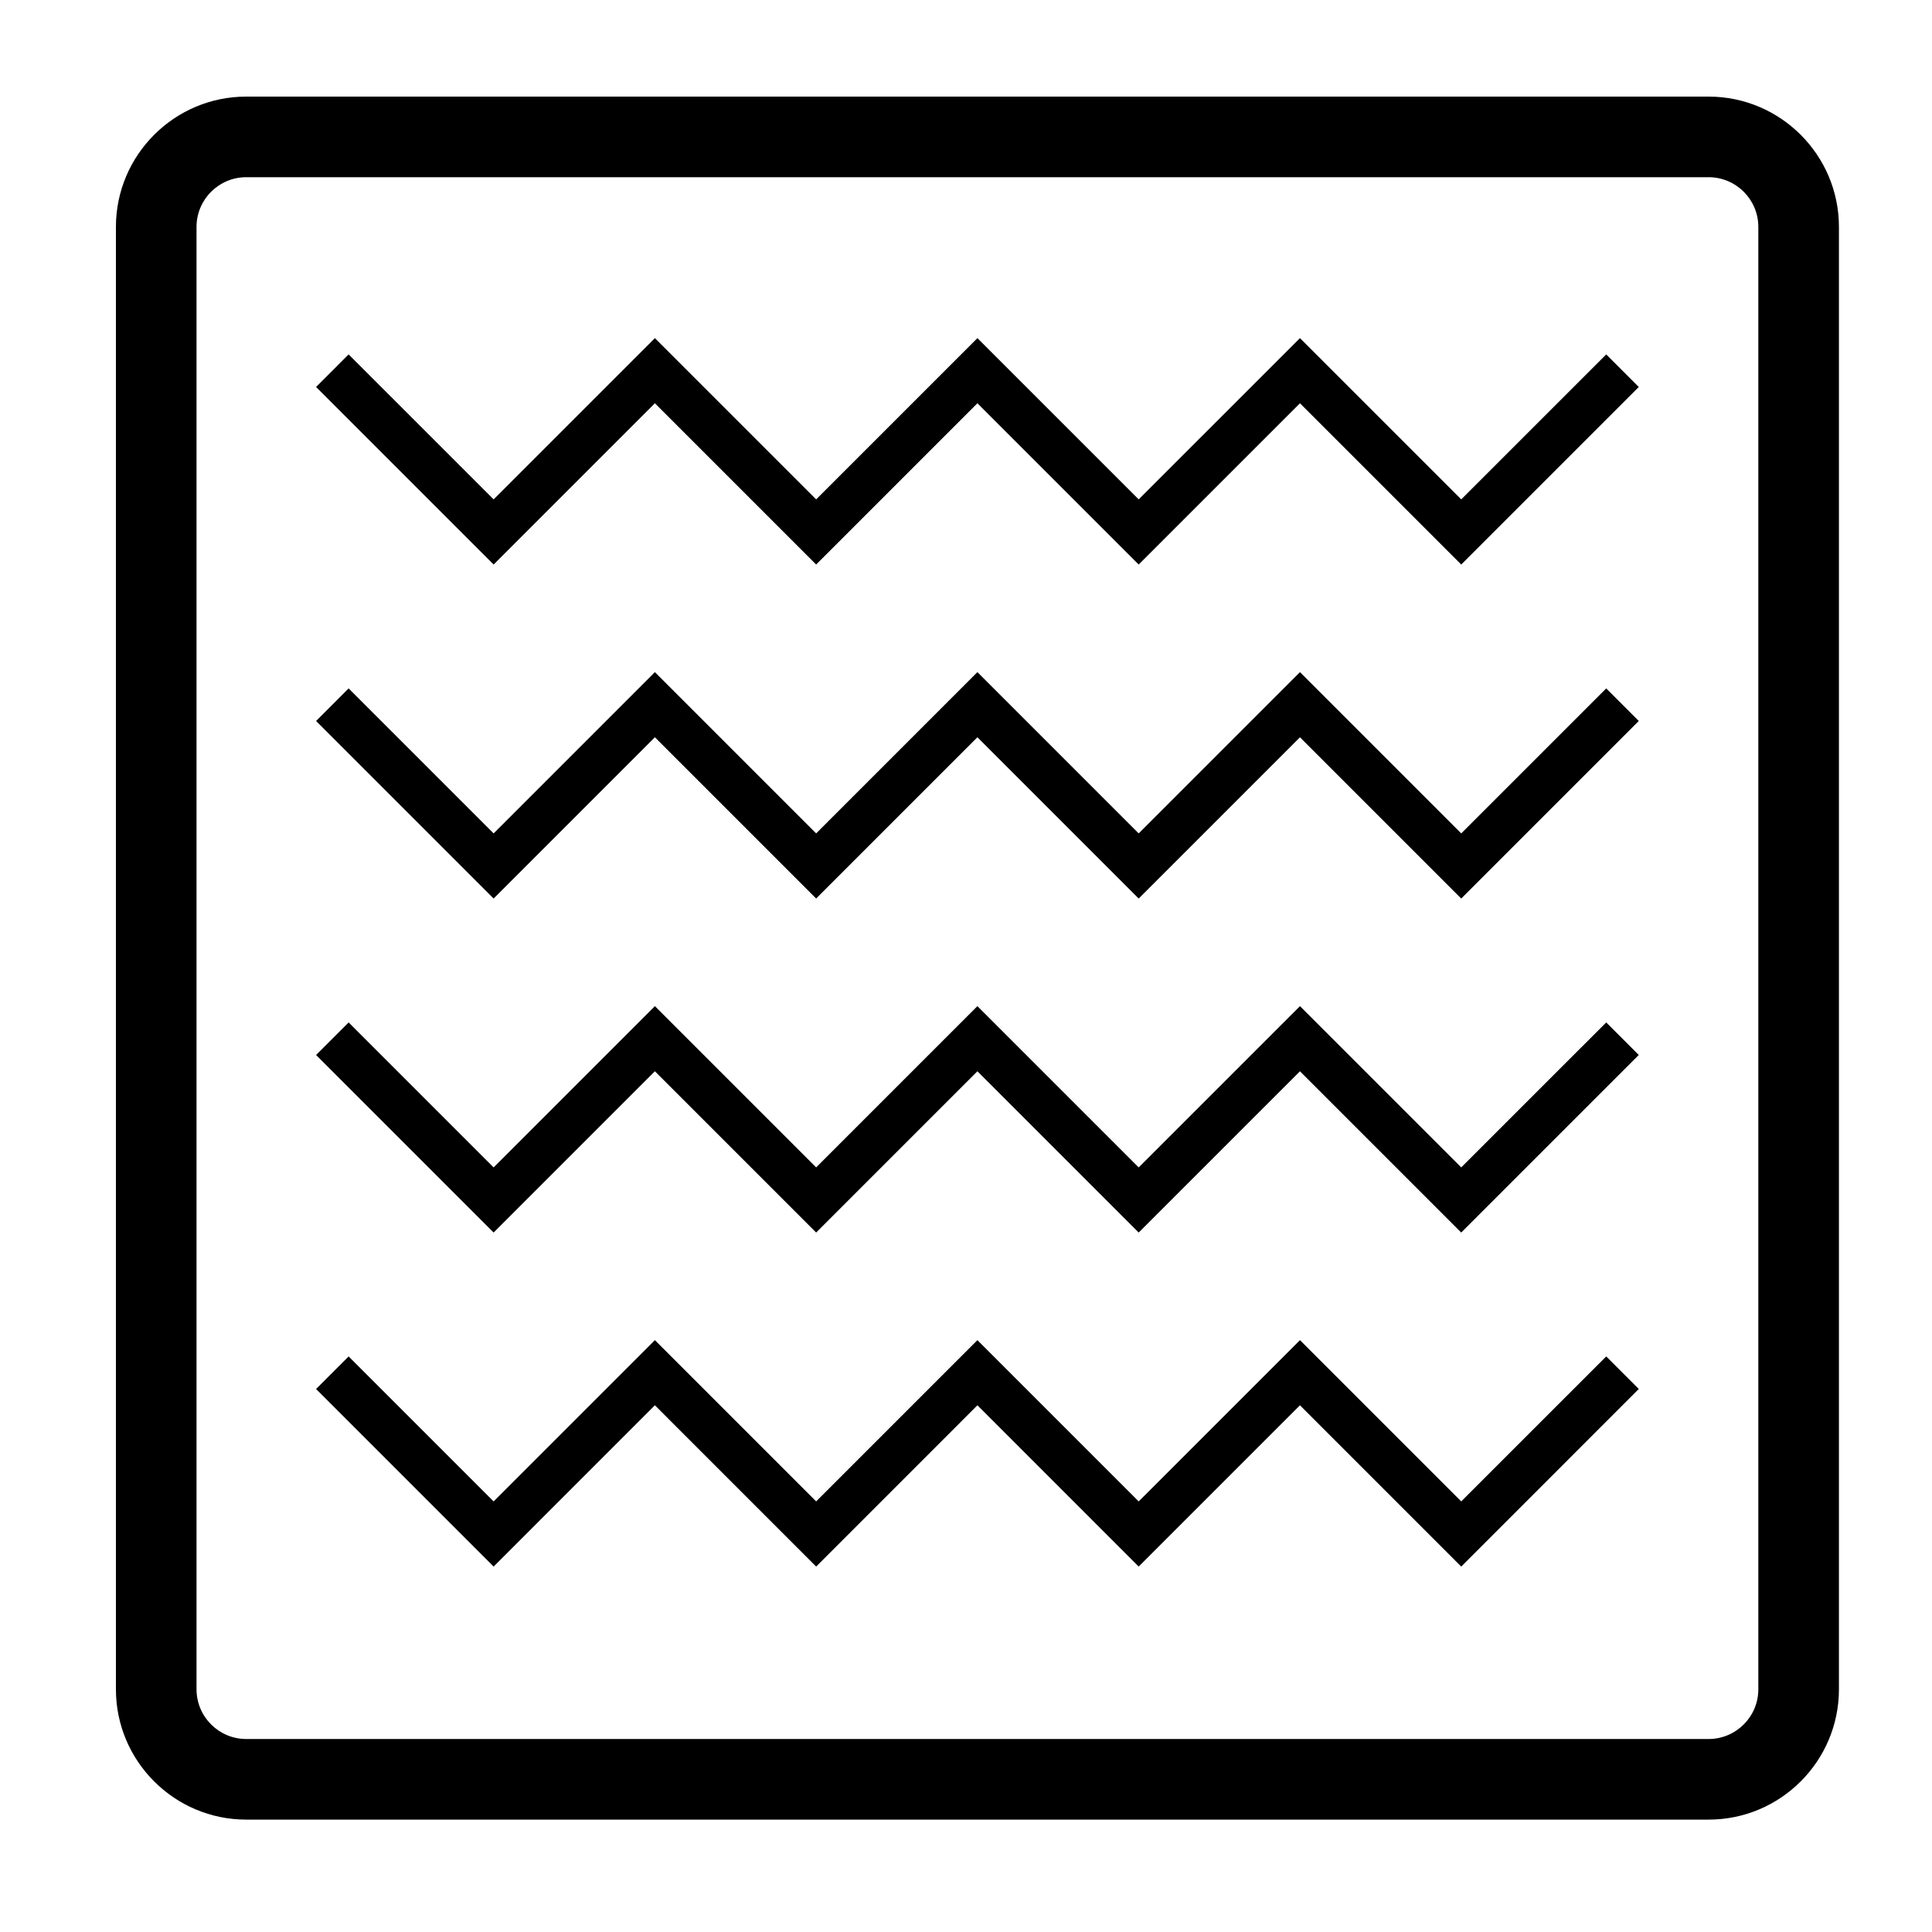
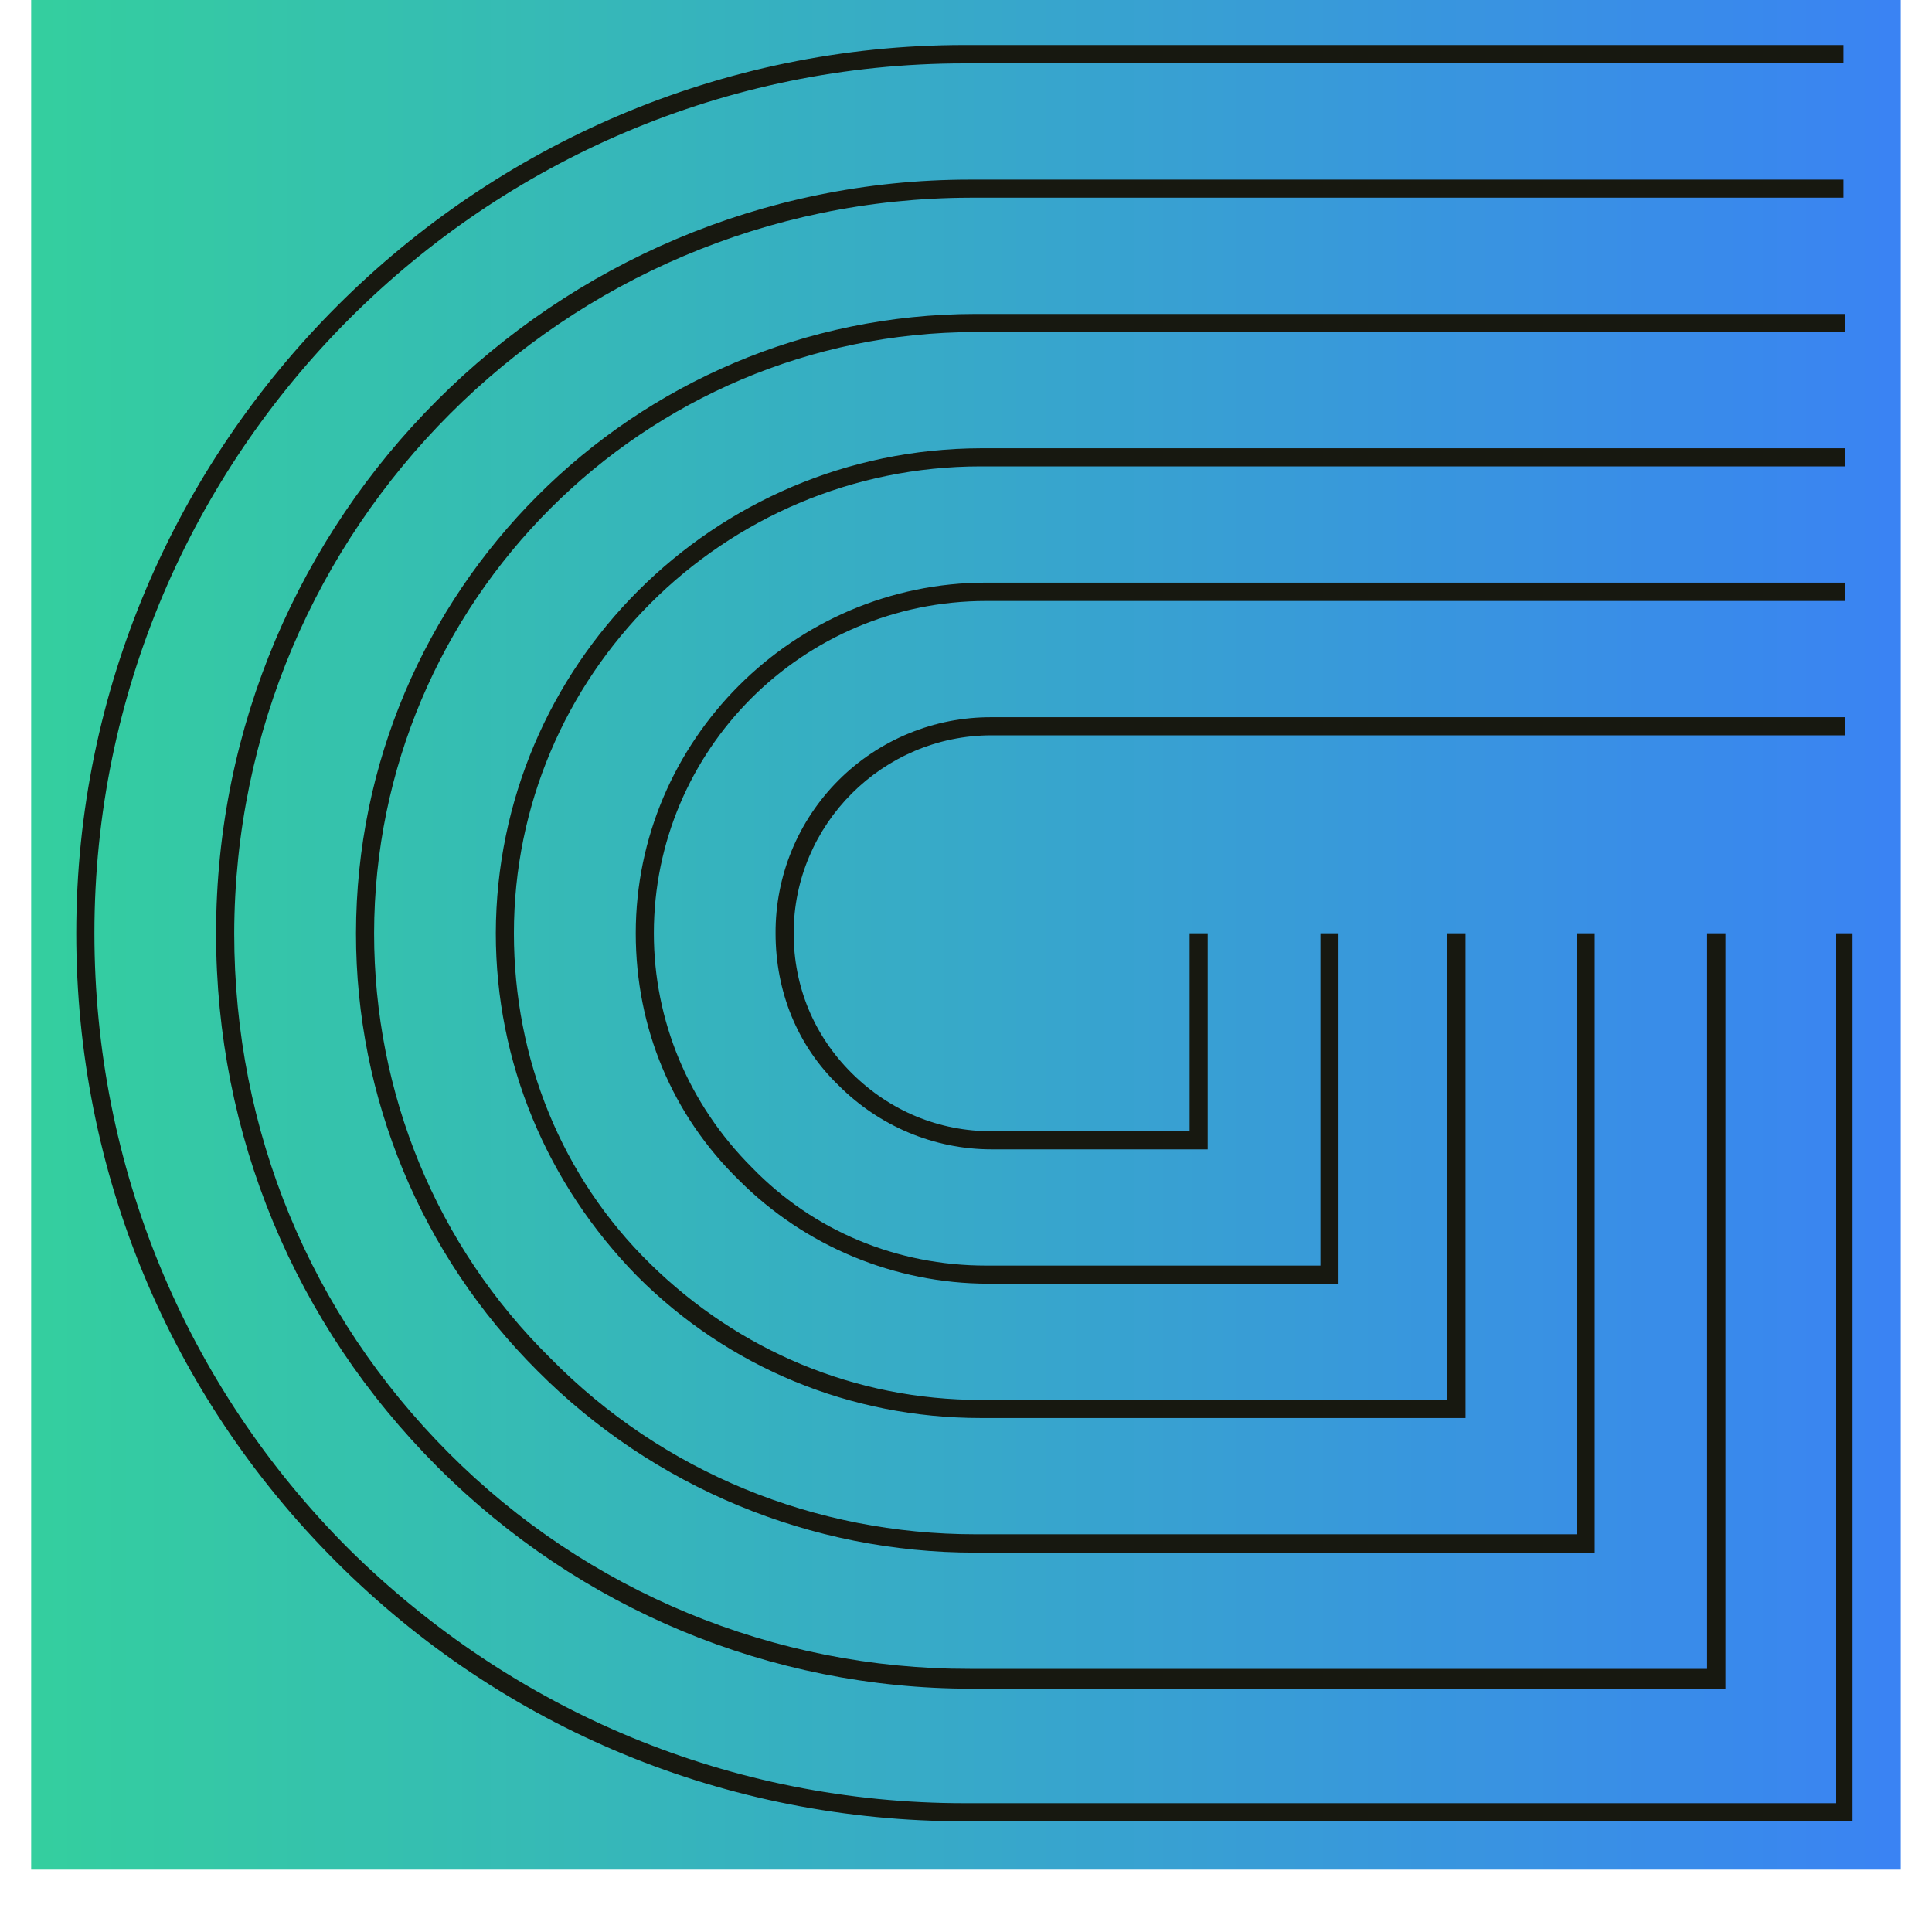
- <svg xmlns="http://www.w3.org/2000/svg" height="100px" width="100px" fill="#000000" viewBox="0 0 100 100" version="1.1" x="0px" y="0px">
-   <g stroke="none" stroke-width="1" fill="none" fill-rule="evenodd">
-     <path d="M88.437,5 L12.745,5 C9.026,5 6,8.026 6,11.745 L6,87.438 C6,91.157 9.026,94.183 12.745,94.183 L88.437,94.183 C92.157,94.183 95.183,91.157 95.183,87.438 L95.183,11.745 C95.183,8.026 92.157,5 88.437,5 L88.437,5 Z M91.011,87.438 C91.011,88.856 89.856,90.011 88.437,90.011 L12.745,90.011 C11.326,90.011 10.172,88.856 10.172,87.438 L10.172,11.745 C10.172,10.326 11.326,9.172 12.745,9.172 L88.437,9.172 C89.856,9.172 91.011,10.326 91.011,11.745 L91.011,87.438 L91.011,87.438 Z M75.633,25.848 L67.286,17.502 L58.938,25.848 L50.591,17.502 L42.244,25.848 L33.897,17.502 L25.55,25.848 L18.045,18.344 L16.36,20.03 L25.55,29.22 L33.897,20.873 L42.244,29.22 L50.591,20.873 L58.938,29.22 L67.286,20.873 L75.633,29.22 L84.823,20.03 L83.138,18.344 L75.633,25.848 L75.633,25.848 Z M75.633,43.137 L67.286,34.789 L58.938,43.137 L50.591,34.789 L42.244,43.137 L33.897,34.789 L25.55,43.137 L18.045,35.632 L16.36,37.318 L25.55,46.508 L33.897,38.161 L42.244,46.508 L50.591,38.161 L58.938,46.508 L67.286,38.161 L75.633,46.508 L84.823,37.318 L83.138,35.632 L75.633,43.137 L75.633,43.137 Z M75.633,60.425 L67.286,52.078 L58.938,60.425 L50.591,52.078 L42.244,60.425 L33.897,52.078 L25.55,60.425 L18.045,52.921 L16.36,54.606 L25.55,63.796 L33.897,55.449 L42.244,63.796 L50.591,55.449 L58.938,63.796 L67.286,55.449 L75.633,63.796 L84.823,54.606 L83.138,52.921 L75.633,60.425 L75.633,60.425 Z M75.633,77.713 L67.286,69.366 L58.938,77.713 L50.591,69.366 L42.244,77.713 L33.897,69.366 L25.55,77.713 L18.045,70.209 L16.36,71.894 L25.55,81.085 L33.897,72.737 L42.244,81.085 L50.591,72.737 L58.938,81.085 L67.286,72.737 L75.633,81.085 L84.823,71.894 L83.138,70.209 L75.633,77.713 L75.633,77.713 Z" fill="#000000" />
+ <svg xmlns="http://www.w3.org/2000/svg" width="40" zoomAndPan="magnify" viewBox="0 0 30 30" height="40" preserveAspectRatio="xMidYMid meet">
+   <style>.B{clip-rule:nonzero}.C{fill:#171810}</style>
+   <defs>
+     <clipPath id="A">
+       <path d="M.484 0h29.031v29.031H.484zm0 0" class="B" />
+     </clipPath>
+     <linearGradient x1="29.516" y1="14.516" x2=".484" gradientUnits="userSpaceOnUse" y2="14.516" id="B">
+       <stop stop-color="rgb(22.699%, 51.399%, 95.299%)" offset="0" />
+       <stop stop-color="rgb(22.69%, 51.515%, 95.169%)" offset=".008" />
+       <stop stop-color="rgb(22.672%, 51.749%, 94.908%)" offset=".016" />
+       <stop stop-color="rgb(22.655%, 51.981%, 94.649%)" offset=".023" />
+       <stop stop-color="rgb(22.636%, 52.214%, 94.388%)" offset=".031" />
+       <stop stop-color="rgb(22.618%, 52.446%, 94.128%)" offset=".039" />
+       <stop stop-color="rgb(22.6%, 52.679%, 93.867%)" offset=".047" />
+       <stop stop-color="rgb(22.583%, 52.911%, 93.608%)" offset=".055" />
+       <stop stop-color="rgb(22.565%, 53.145%, 93.347%)" offset=".063" />
+       <stop stop-color="rgb(22.546%, 53.378%, 93.088%)" offset=".07" />
+       <stop stop-color="rgb(22.528%, 53.61%, 92.827%)" offset=".078" />
+       <stop stop-color="rgb(22.51%, 53.844%, 92.567%)" offset=".086" />
+       <stop stop-color="rgb(22.493%, 54.076%, 92.307%)" offset=".094" />
+       <stop stop-color="rgb(22.475%, 54.309%, 92.047%)" offset=".102" />
+       <stop stop-color="rgb(22.456%, 54.541%, 91.786%)" offset=".109" />
+       <stop stop-color="rgb(22.438%, 54.774%, 91.527%)" offset=".117" />
+       <stop stop-color="rgb(22.421%, 55.008%, 91.266%)" offset=".125" />
+       <stop stop-color="rgb(22.403%, 55.24%, 91.006%)" offset=".133" />
+       <stop stop-color="rgb(22.385%, 55.473%, 90.746%)" offset=".141" />
+       <stop stop-color="rgb(22.366%, 55.705%, 90.486%)" offset=".148" />
+       <stop stop-color="rgb(22.348%, 55.939%, 90.225%)" offset=".156" />
+       <stop stop-color="rgb(22.331%, 56.172%, 89.966%)" offset=".164" />
+       <stop stop-color="rgb(22.313%, 56.404%, 89.705%)" offset=".172" />
+       <stop stop-color="rgb(22.295%, 56.638%, 89.445%)" offset=".18" />
+       <stop stop-color="rgb(22.276%, 56.87%, 89.185%)" offset=".188" />
+       <stop stop-color="rgb(22.26%, 57.103%, 88.925%)" offset=".195" />
+       <stop stop-color="rgb(22.241%, 57.335%, 88.664%)" offset=".203" />
+       <stop stop-color="rgb(22.223%, 57.568%, 88.405%)" offset=".211" />
+       <stop stop-color="rgb(22.205%, 57.802%, 88.144%)" offset=".219" />
+       <stop stop-color="rgb(22.186%, 58.034%, 87.885%)" offset=".227" />
+       <stop stop-color="rgb(22.169%, 58.267%, 87.624%)" offset=".234" />
+       <stop stop-color="rgb(22.151%, 58.499%, 87.364%)" offset=".242" />
+       <stop stop-color="rgb(22.133%, 58.733%, 87.103%)" offset=".25" />
+       <stop stop-color="rgb(22.115%, 58.965%, 86.844%)" offset=".258" />
+       <stop stop-color="rgb(22.098%, 59.198%, 86.583%)" offset=".266" />
+       <stop stop-color="rgb(22.079%, 59.431%, 86.324%)" offset=".273" />
+       <stop stop-color="rgb(22.061%, 59.663%, 86.063%)" offset=".281" />
+       <stop stop-color="rgb(22.043%, 59.897%, 85.803%)" offset=".289" />
+       <stop stop-color="rgb(22.025%, 60.129%, 85.542%)" offset=".297" />
+       <stop stop-color="rgb(22.008%, 60.362%, 85.283%)" offset=".305" />
+       <stop stop-color="rgb(21.989%, 60.594%, 85.022%)" offset=".313" />
+       <stop stop-color="rgb(21.971%, 60.828%, 84.763%)" offset=".32" />
+       <stop stop-color="rgb(21.953%, 61.061%, 84.502%)" offset=".328" />
+       <stop stop-color="rgb(21.936%, 61.293%, 84.242%)" offset=".336" />
+       <stop stop-color="rgb(21.918%, 61.526%, 83.981%)" offset=".344" />
+       <stop stop-color="rgb(21.899%, 61.758%, 83.722%)" offset=".352" />
+       <stop stop-color="rgb(21.881%, 61.992%, 83.461%)" offset=".359" />
+       <stop stop-color="rgb(21.863%, 62.225%, 83.202%)" offset=".367" />
+       <stop stop-color="rgb(21.846%, 62.457%, 82.941%)" offset=".375" />
+       <stop stop-color="rgb(21.828%, 62.691%, 82.681%)" offset=".383" />
+       <stop stop-color="rgb(21.809%, 62.923%, 82.422%)" offset=".391" />
+       <stop stop-color="rgb(21.791%, 63.156%, 82.161%)" offset=".398" />
+       <stop stop-color="rgb(21.774%, 63.388%, 81.902%)" offset=".406" />
+       <stop stop-color="rgb(21.756%, 63.622%, 81.641%)" offset=".414" />
+       <stop stop-color="rgb(21.738%, 63.855%, 81.381%)" offset=".422" />
+       <stop stop-color="rgb(21.719%, 64.087%, 81.12%)" offset=".43" />
+       <stop stop-color="rgb(21.701%, 64.32%, 80.861%)" offset=".438" />
+       <stop stop-color="rgb(21.684%, 64.552%, 80.6%)" offset=".445" />
+       <stop stop-color="rgb(21.666%, 64.786%, 80.341%)" offset=".453" />
+       <stop stop-color="rgb(21.648%, 65.018%, 80.08%)" offset=".461" />
+       <stop stop-color="rgb(21.629%, 65.251%, 79.82%)" offset=".469" />
+       <stop stop-color="rgb(21.613%, 65.485%, 79.559%)" offset=".477" />
+       <stop stop-color="rgb(21.594%, 65.717%, 79.3%)" offset=".484" />
+       <stop stop-color="rgb(21.576%, 65.95%, 79.039%)" offset=".492" />
+       <stop stop-color="rgb(21.558%, 66.182%, 78.78%)" offset=".5" />
+       <stop stop-color="rgb(21.541%, 66.415%, 78.519%)" offset=".508" />
+       <stop stop-color="rgb(21.523%, 66.647%, 78.259%)" offset=".516" />
+       <stop stop-color="rgb(21.504%, 66.881%, 77.998%)" offset=".523" />
+       <stop stop-color="rgb(21.486%, 67.114%, 77.739%)" offset=".531" />
+       <stop stop-color="rgb(21.468%, 67.346%, 77.478%)" offset=".539" />
+       <stop stop-color="rgb(21.451%, 67.58%, 77.219%)" offset=".547" />
+       <stop stop-color="rgb(21.432%, 67.812%, 76.958%)" offset=".555" />
+       <stop stop-color="rgb(21.414%, 68.045%, 76.698%)" offset=".563" />
+       <stop stop-color="rgb(21.396%, 68.277%, 76.437%)" offset=".57" />
+       <stop stop-color="rgb(21.379%, 68.51%, 76.178%)" offset=".578" />
+       <stop stop-color="rgb(21.361%, 68.744%, 75.917%)" offset=".586" />
+       <stop stop-color="rgb(21.342%, 68.976%, 75.658%)" offset=".594" />
+       <stop stop-color="rgb(21.324%, 69.209%, 75.397%)" offset=".602" />
+       <stop stop-color="rgb(21.306%, 69.441%, 75.137%)" offset=".609" />
+       <stop stop-color="rgb(21.289%, 69.675%, 74.876%)" offset=".617" />
+       <stop stop-color="rgb(21.271%, 69.908%, 74.617%)" offset=".625" />
+       <stop stop-color="rgb(21.252%, 70.14%, 74.356%)" offset=".633" />
+       <stop stop-color="rgb(21.234%, 70.374%, 74.097%)" offset=".641" />
+       <stop stop-color="rgb(21.217%, 70.605%, 73.836%)" offset=".648" />
+       <stop stop-color="rgb(21.199%, 70.839%, 73.576%)" offset=".656" />
+       <stop stop-color="rgb(21.181%, 71.071%, 73.315%)" offset=".664" />
+       <stop stop-color="rgb(21.162%, 71.304%, 73.056%)" offset=".672" />
+       <stop stop-color="rgb(21.144%, 71.538%, 72.795%)" offset=".68" />
+       <stop stop-color="rgb(21.127%, 71.77%, 72.536%)" offset=".688" />
+       <stop stop-color="rgb(21.109%, 72.003%, 72.275%)" offset=".695" />
+       <stop stop-color="rgb(21.091%, 72.235%, 72.015%)" offset=".703" />
+       <stop stop-color="rgb(21.072%, 72.469%, 71.754%)" offset=".711" />
+       <stop stop-color="rgb(21.056%, 72.701%, 71.495%)" offset=".719" />
+       <stop stop-color="rgb(21.037%, 72.934%, 71.234%)" offset=".727" />
+       <stop stop-color="rgb(21.019%, 73.167%, 70.975%)" offset=".734" />
+       <stop stop-color="rgb(21.001%, 73.399%, 70.714%)" offset=".742" />
+       <stop stop-color="rgb(20.982%, 73.633%, 70.454%)" offset=".75" />
+       <stop stop-color="rgb(20.966%, 73.865%, 70.193%)" offset=".758" />
+       <stop stop-color="rgb(20.947%, 74.098%, 69.934%)" offset=".766" />
+       <stop stop-color="rgb(20.929%, 74.33%, 69.673%)" offset=".773" />
+       <stop stop-color="rgb(20.911%, 74.564%, 69.414%)" offset=".781" />
+       <stop stop-color="rgb(20.894%, 74.797%, 69.153%)" offset=".789" />
+       <stop stop-color="rgb(20.876%, 75.029%, 68.893%)" offset=".797" />
+       <stop stop-color="rgb(20.857%, 75.262%, 68.633%)" offset=".805" />
+       <stop stop-color="rgb(20.839%, 75.494%, 68.373%)" offset=".813" />
+       <stop stop-color="rgb(20.821%, 75.728%, 68.112%)" offset=".82" />
+       <stop stop-color="rgb(20.804%, 75.96%, 67.853%)" offset=".828" />
+       <stop stop-color="rgb(20.786%, 76.193%, 67.592%)" offset=".836" />
+       <stop stop-color="rgb(20.767%, 76.427%, 67.332%)" offset=".844" />
+       <stop stop-color="rgb(20.749%, 76.659%, 67.072%)" offset=".852" />
+       <stop stop-color="rgb(20.732%, 76.892%, 66.812%)" offset=".859" />
+       <stop stop-color="rgb(20.714%, 77.124%, 66.551%)" offset=".867" />
+       <stop stop-color="rgb(20.695%, 77.357%, 66.292%)" offset=".875" />
+       <stop stop-color="rgb(20.677%, 77.591%, 66.031%)" offset=".883" />
+       <stop stop-color="rgb(20.659%, 77.823%, 65.771%)" offset=".891" />
+       <stop stop-color="rgb(20.642%, 78.056%, 65.511%)" offset=".898" />
+       <stop stop-color="rgb(20.624%, 78.288%, 65.251%)" offset=".906" />
+       <stop stop-color="rgb(20.605%, 78.522%, 64.99%)" offset=".914" />
+       <stop stop-color="rgb(20.587%, 78.754%, 64.731%)" offset=".922" />
+       <stop stop-color="rgb(20.57%, 78.987%, 64.47%)" offset=".93" />
+       <stop stop-color="rgb(20.552%, 79.221%, 64.211%)" offset=".938" />
+       <stop stop-color="rgb(20.534%, 79.453%, 63.95%)" offset=".945" />
+       <stop stop-color="rgb(20.515%, 79.686%, 63.69%)" offset=".953" />
+       <stop stop-color="rgb(20.497%, 79.918%, 63.429%)" offset=".961" />
+       <stop stop-color="rgb(20.48%, 80.151%, 63.17%)" offset=".969" />
+       <stop stop-color="rgb(20.462%, 80.383%, 62.909%)" offset=".977" />
+       <stop stop-color="rgb(20.444%, 80.617%, 62.65%)" offset=".984" />
+       <stop stop-color="rgb(20.425%, 80.85%, 62.389%)" offset=".992" />
+       <stop stop-color="rgb(20.409%, 81.082%, 62.129%)" offset="1" />
+     </linearGradient>
+     <clipPath id="C">
+       <path d="M1.184.699h27.582v27.582H1.184zm0 0" class="B" />
+     </clipPath>
+     <clipPath id="D">
+       <path d="M12 11h16.766v7H12zm0 0" class="B" />
+     </clipPath>
+     <clipPath id="E">
+       <path d="M3 2h25.766v25H3zm0 0" class="B" />
+     </clipPath>
+     <clipPath id="F">
+       <path d="M5 4h23.766v21H5zm0 0" class="B" />
+     </clipPath>
+     <clipPath id="G">
+       <path d="M7 6h21.766v17H7zm0 0" class="B" />
+     </clipPath>
+     <clipPath id="H">
+       <path d="M9 9h19.766v11H9zm0 0" class="B" />
+     </clipPath>
+   </defs>
+   <g clip-path="url(#A)">
+     <path fill="url(#B)" d="M.484 0v29.031h29.031V0zm0 0" />
+   </g>
+   <g clip-path="url(#C)" class="C">
+     <path d="M28.512 14.492V28H14.977c-3.609 0-6.996-1.41-9.562-3.949-2.539-2.539-3.949-5.949-3.949-9.559C1.465 7.047 7.531.984 14.977.984h13.648V.699H14.977C7.391.699 1.184 6.906 1.184 14.492c0 3.691 1.437 7.16 4.035 9.758s6.063 4.031 9.758 4.031h13.789V14.492zm0 0" />
+   </g>
+   <g clip-path="url(#D)" class="C">
+     <path d="M28.652 11.137H15.398a3.34 3.34 0 0 0-3.355 3.355c0 .902.336 1.746.984 2.367.621.621 1.469.988 2.371.988h3.355v-3.355h-.281v3.074h-3.074c-.816 0-1.578-.312-2.172-.902s-.902-1.355-.902-2.172c0-1.691 1.383-3.074 3.074-3.074h13.254zm0 0" />
+   </g>
+   <g clip-path="url(#E)" class="C">
+     <path d="M28.625 2.789H15.059A11.71 11.71 0 0 0 3.355 14.492c0 3.129 1.215 6.062 3.441 8.289 2.199 2.199 5.16 3.441 8.289 3.441h11.707v-11.73h-.285v11.422H15.059a11.39 11.39 0 0 1-8.094-3.355c-2.141-2.145-3.328-4.992-3.328-8.066A11.45 11.45 0 0 1 15.059 3.07h13.566zm0 0" />
+   </g>
+   <g clip-path="url(#F)" class="C">
+     <path d="M28.625 4.875h-13.48a9.63 9.63 0 0 0-9.617 9.617 9.58 9.58 0 0 0 2.82 6.797 9.58 9.58 0 0 0 6.797 2.82h9.617v-9.617h-.281v9.332h-9.336c-2.48 0-4.852-.957-6.598-2.734-1.777-1.75-2.738-4.117-2.738-6.598a9.35 9.35 0 0 1 9.336-9.336h13.508v-.281zm0 0" />
+   </g>
+   <g clip-path="url(#G)" class="C">
+     <path d="M28.625 6.961H15.23a7.55 7.55 0 0 0-7.531 7.531c0 2 .789 3.891 2.199 5.328 1.41 1.41 3.301 2.199 5.332 2.199h7.527v-7.527h-.281v7.246H15.23c-1.949 0-3.754-.762-5.133-2.113S7.98 16.438 7.98 14.492a7.25 7.25 0 0 1 7.25-7.25h13.422v-.281zm0 0" />
+   </g>
+   <g clip-path="url(#H)" class="C">
+     <path d="M15.313 9.332h13.34v-.285h-13.34c-2.988 0-5.441 2.453-5.441 5.445 0 1.465.563 2.82 1.605 3.836a5.48 5.48 0 0 0 3.863 1.605h5.445v-5.441h-.281v5.16h-5.191c-1.383 0-2.68-.535-3.637-1.523-.988-.988-1.523-2.285-1.523-3.637 0-2.848 2.313-5.16 5.16-5.16zm0 0" />
  </g>
</svg>
